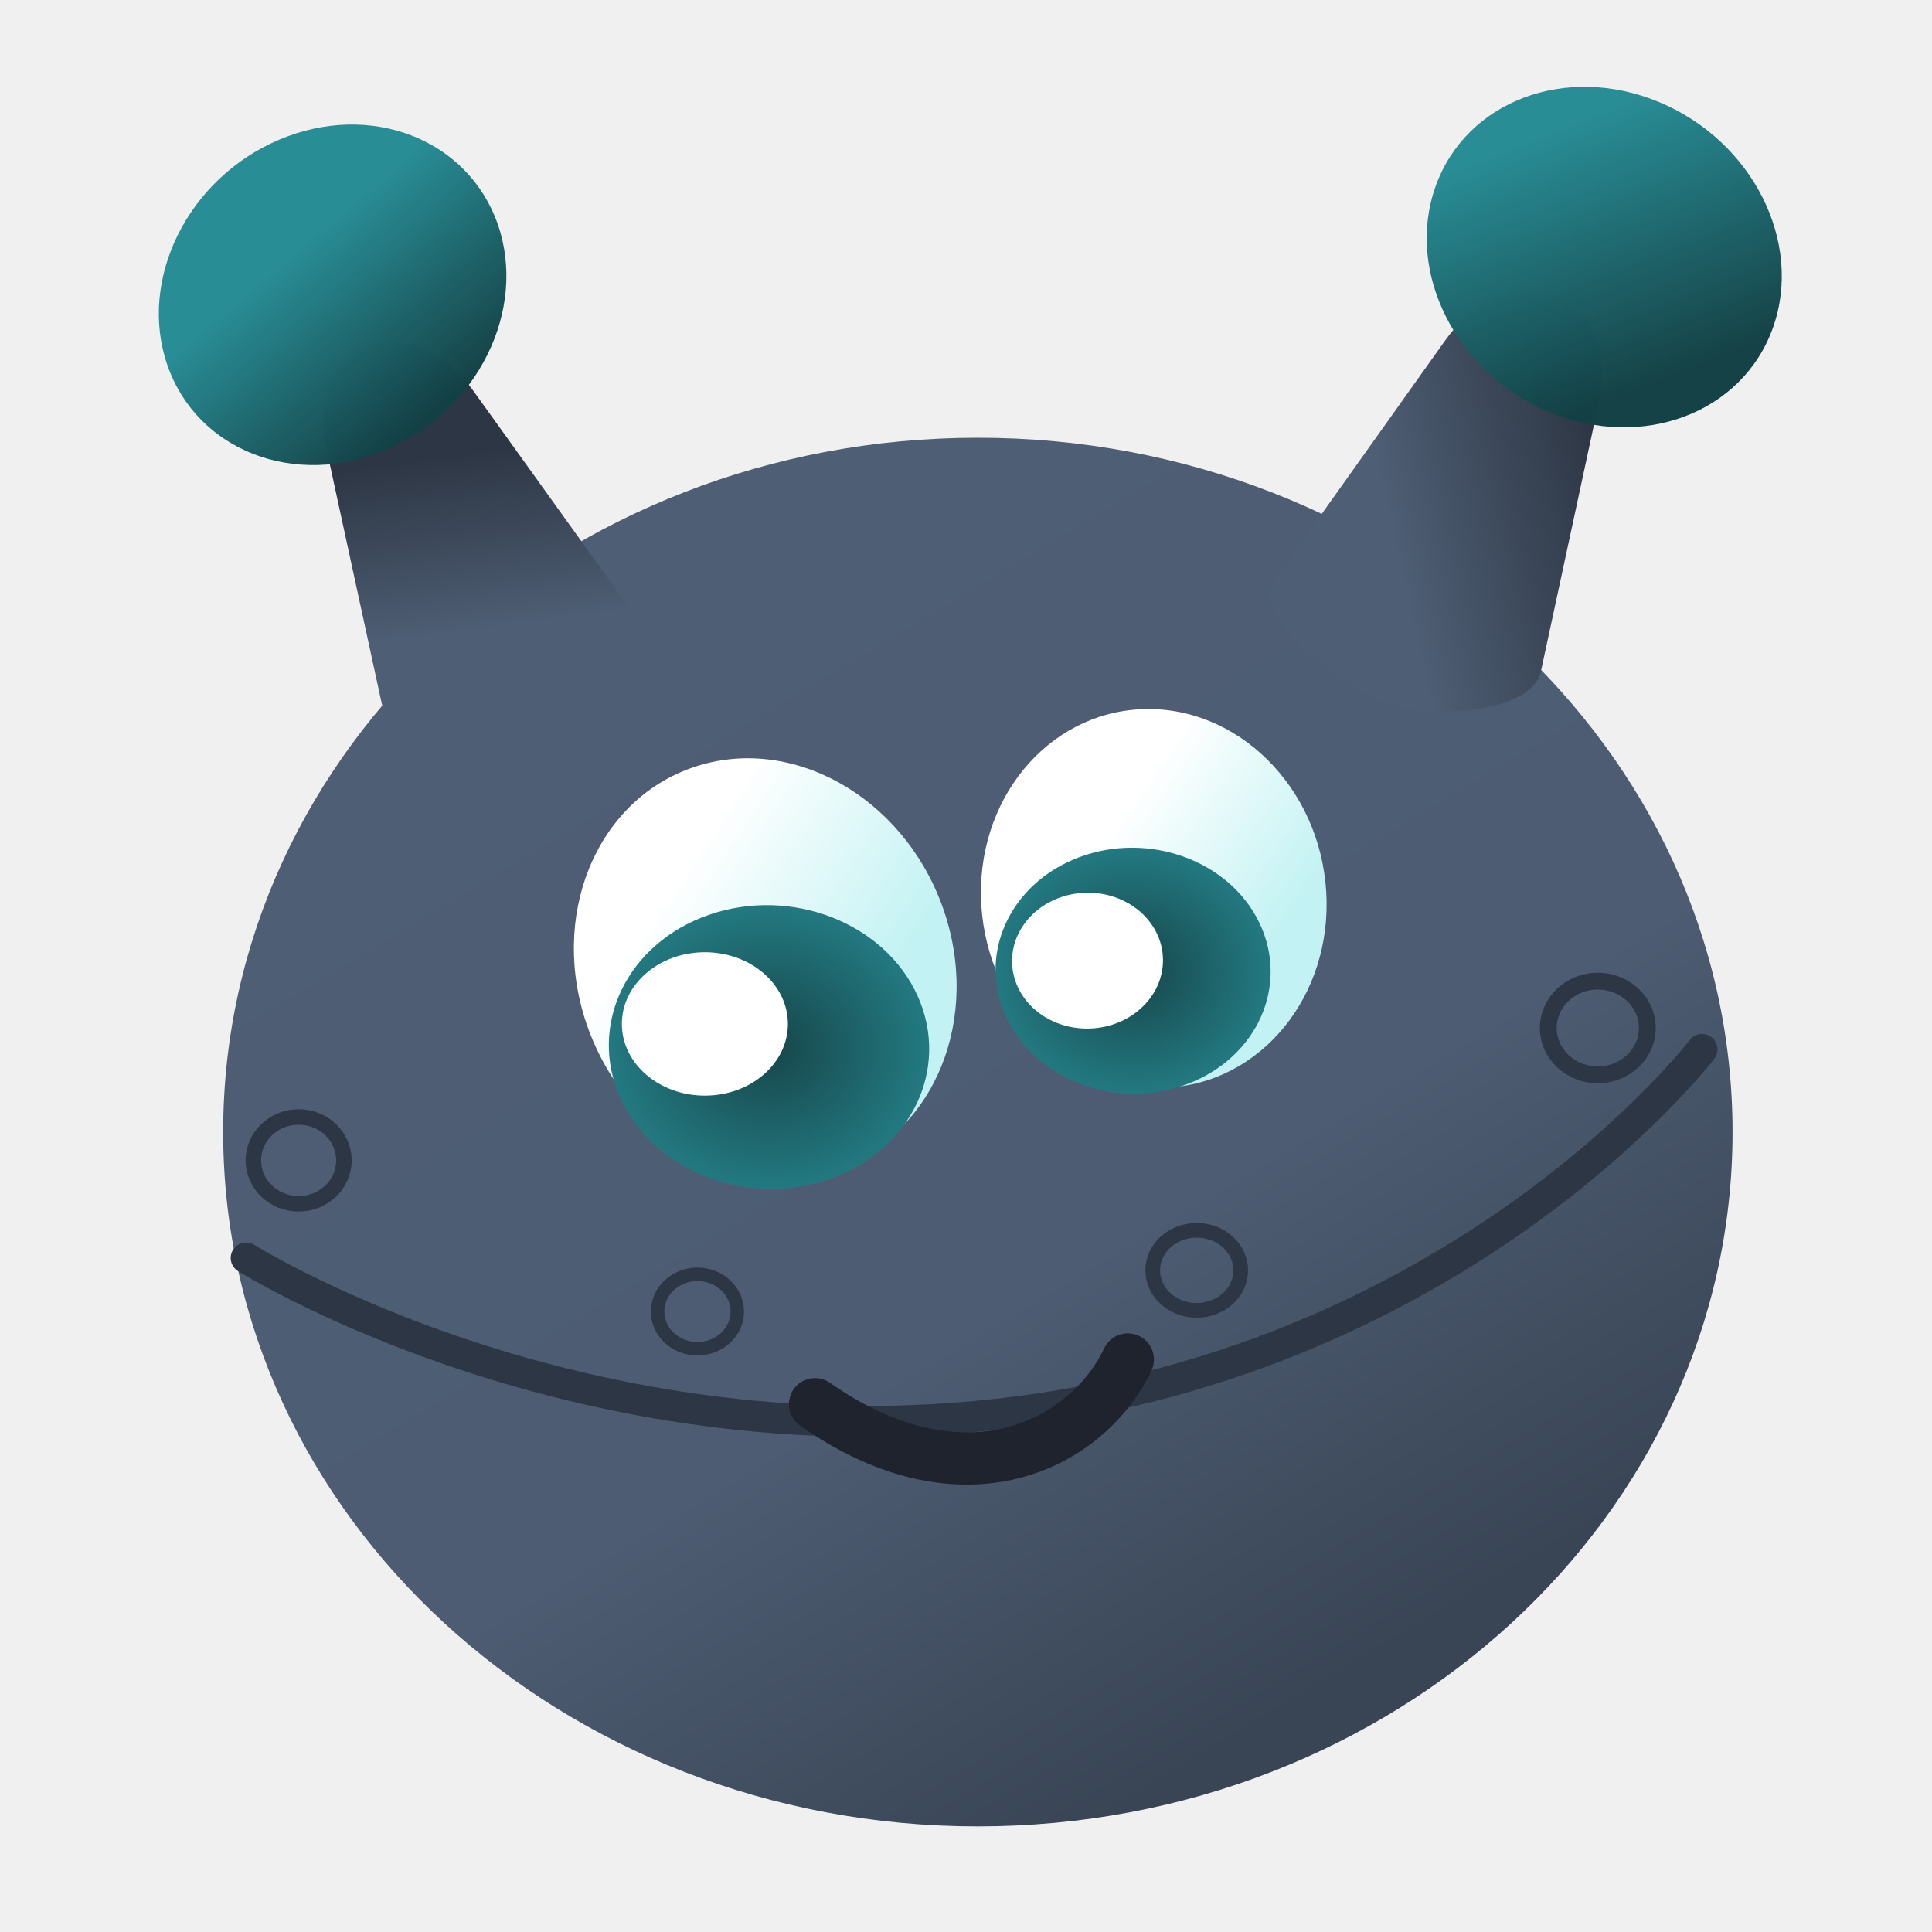
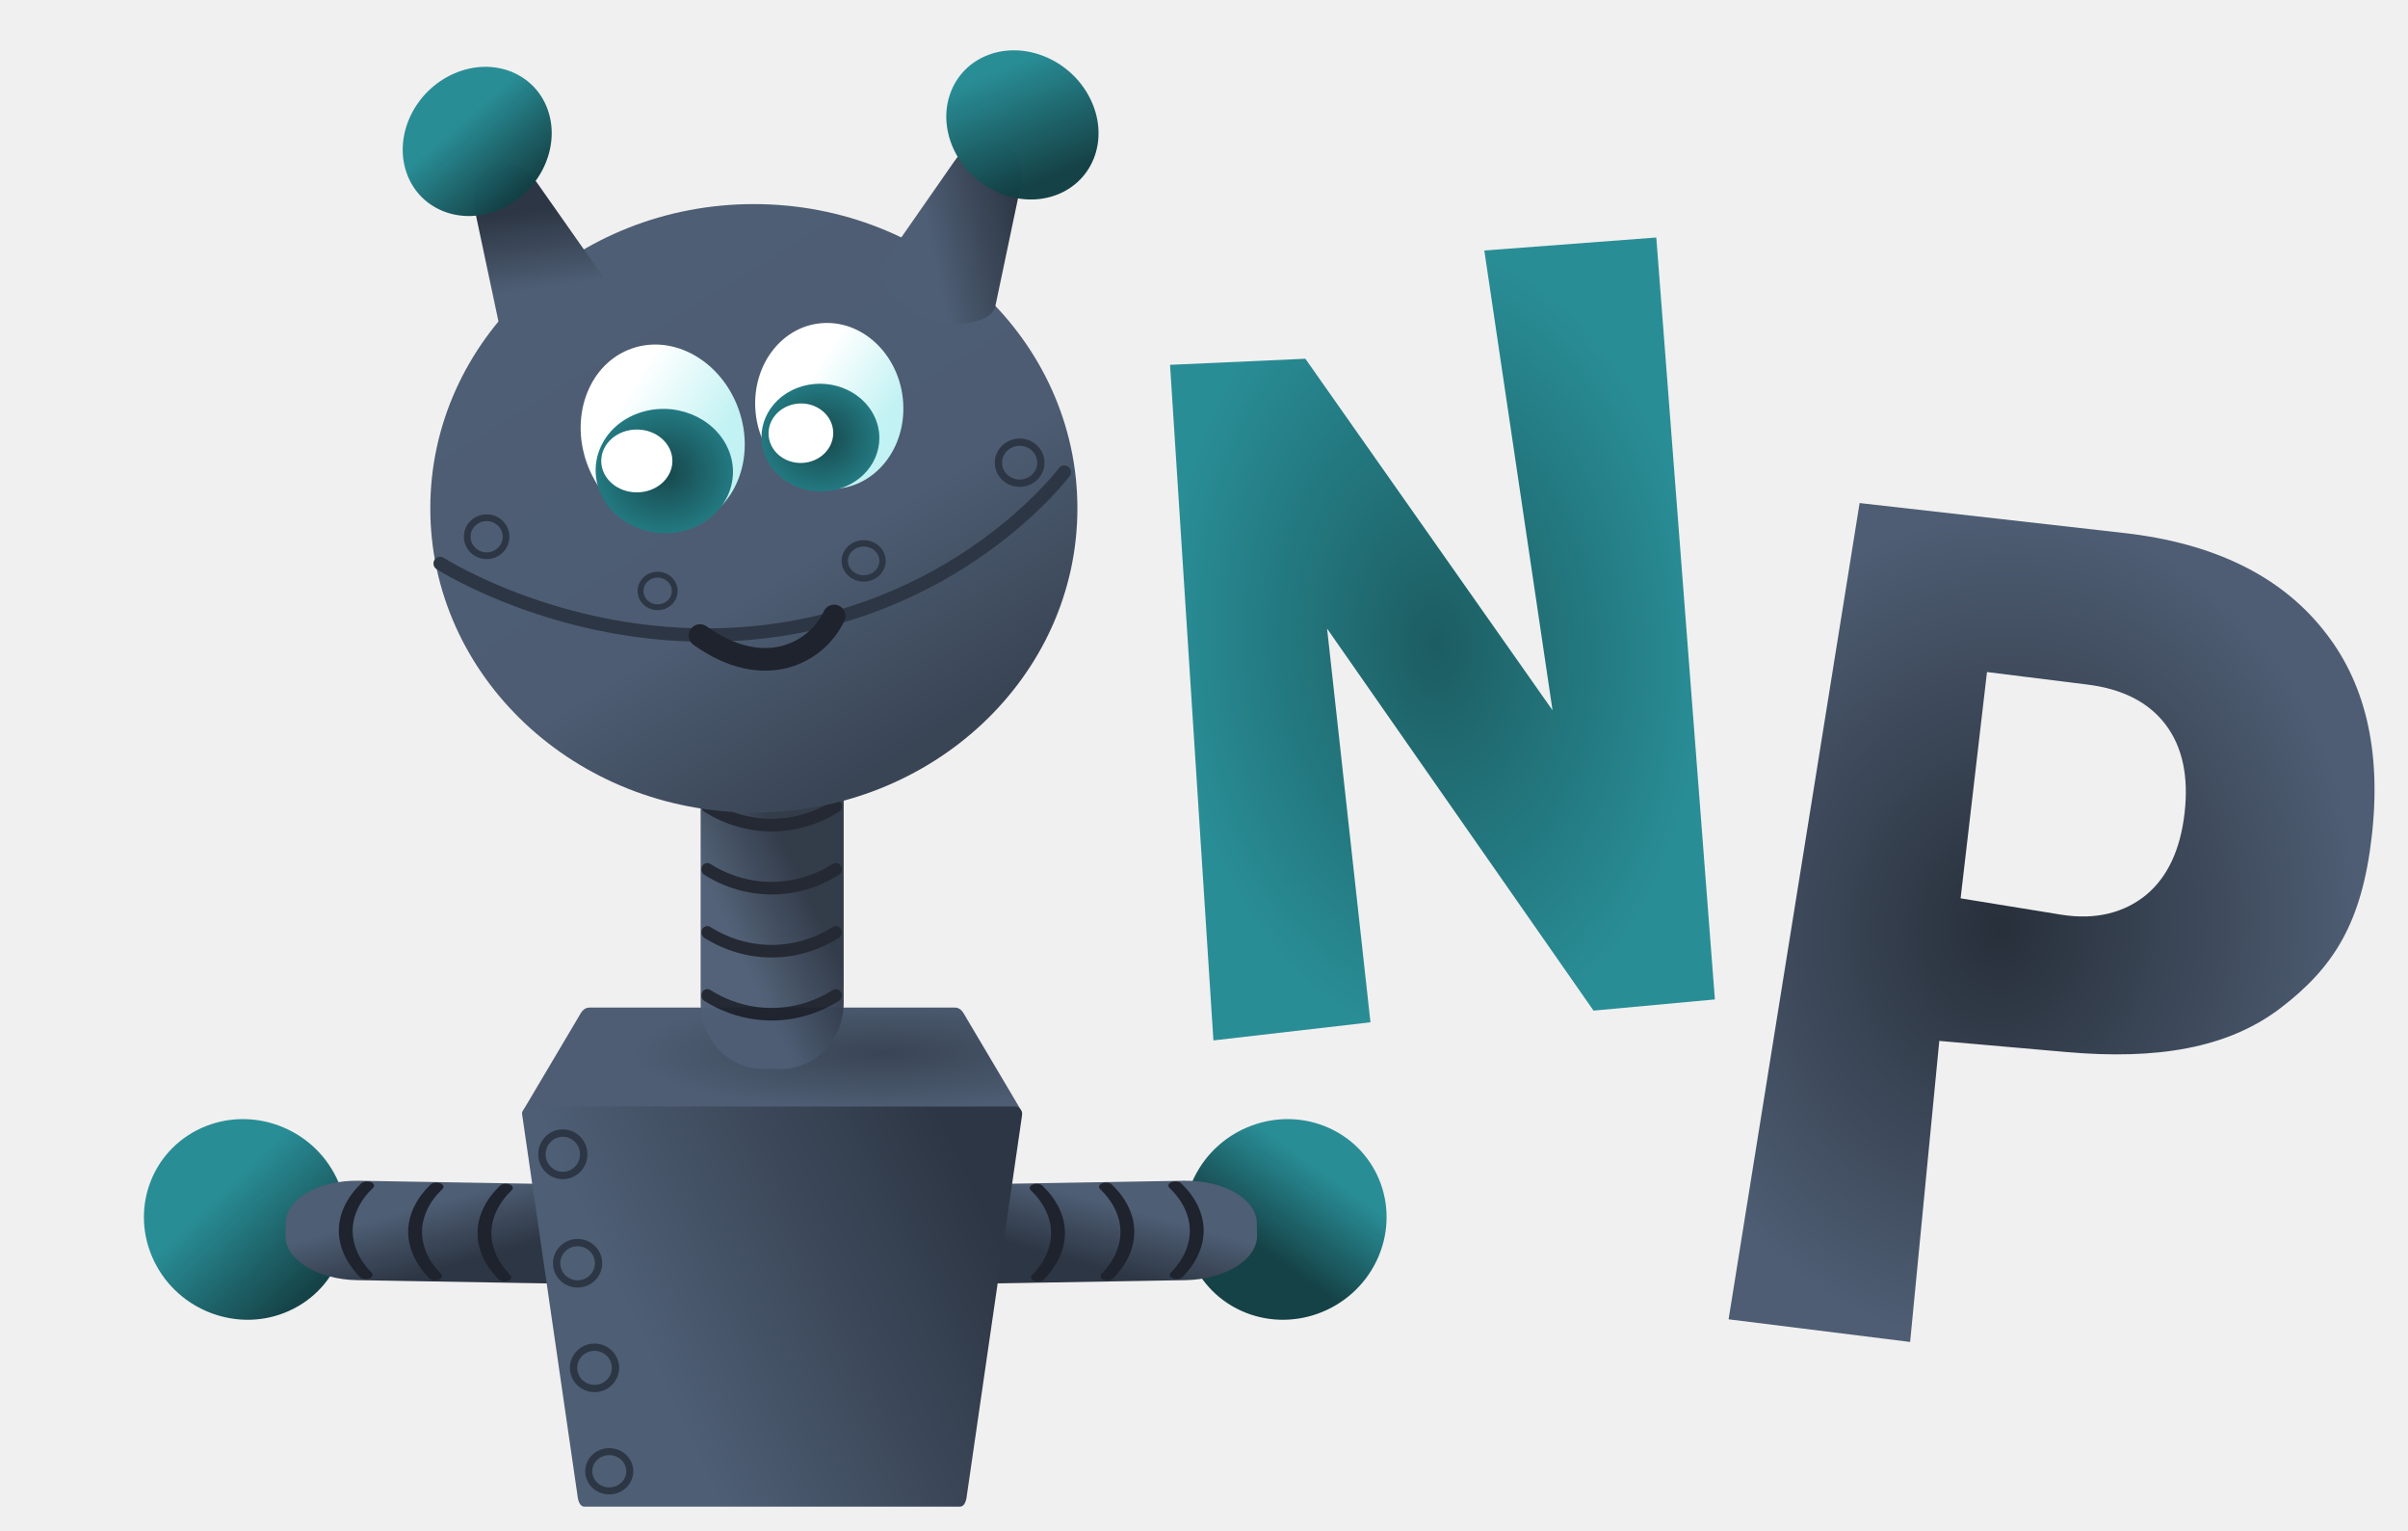
- <svg xmlns="http://www.w3.org/2000/svg" xmlns:xlink="http://www.w3.org/1999/xlink" viewBox="0 0 64 64" version="1.1" id="svg4152" height="64" width="64">
-   <defs id="defs4154">
+ <svg xmlns="http://www.w3.org/2000/svg" xmlns:xlink="http://www.w3.org/1999/xlink" version="1.1" id="svg7416" viewBox="0 0 85 54" height="54mm" width="85mm">
+   <defs id="defs3">
+     <radialGradient gradientUnits="userSpaceOnUse" gradientTransform="matrix(1.226361,-0.00169529,0.00211587,1.214807,-32.37383,-10.25956)" r="8.251" fy="48.748" fx="142.563" cy="48.748" cx="142.563" id="radialGradient4609" xlink:href="#linearGradient4611" />
+     <linearGradient id="linearGradient4611">
+       <stop id="stop4613" offset="0" style="stop-color:#272f3a;stop-opacity:1" />
+       <stop id="stop4615" offset="1" style="stop-color:#4e5d73;stop-opacity:1" />
+     </linearGradient>
+     <radialGradient r="8.251" fy="48.748" fx="142.563" cy="48.748" cx="142.563" gradientTransform="matrix(1.226361,-0.00169529,0.00211587,1.214807,-32.37383,-10.25956)" gradientUnits="userSpaceOnUse" id="radialGradient4621" xlink:href="#linearGradient4611" />
+     <radialGradient gradientUnits="userSpaceOnUse" gradientTransform="matrix(1,0,0,1.285676,0,-13.71992)" r="8.233" fy="48.026" fx="90.462" cy="48.026" cx="90.462" id="radialGradient4585" xlink:href="#linearGradient4587" />
+     <linearGradient id="linearGradient4587">
+       <stop style="stop-color:#1b5c61;stop-opacity:0.996" offset="0" id="stop4589" />
+       <stop style="stop-color:#298d96;stop-opacity:1" offset="1" id="stop4591" />
+     </linearGradient>
+     <radialGradient gradientUnits="userSpaceOnUse" gradientTransform="matrix(0.4024292,0,0,0.4261312,-8.138282,16.53995)" r="4.809" fy="7.302" fx="-41.742" cy="7.302" cx="-41.742" id="radialGradient4801-0-0" xlink:href="#linearGradient4803" />
+     <linearGradient id="linearGradient4803">
+       <stop style="stop-color:#16464a;stop-opacity:1" offset="0" id="stop4805" />
+       <stop style="stop-color:#237981;stop-opacity:1" offset="1" id="stop4807" />
+     </linearGradient>
+     <radialGradient gradientUnits="userSpaceOnUse" gradientTransform="matrix(0.4651139,0,0,0.4955731,-4.135,11.1272)" r="4.809" fy="7.302" fx="-41.742" cy="7.302" cx="-41.742" id="radialGradient4801-06" xlink:href="#linearGradient4803" />
+     <linearGradient gradientTransform="matrix(0.4568728,0,0,0.4667517,11.79902,1.771124)" gradientUnits="userSpaceOnUse" y2="30.139" x2="32.663" y1="34.12" x1="37.841" id="linearGradient4774-4" xlink:href="#linearGradient4768" />
+     <linearGradient id="linearGradient4768">
+       <stop id="stop4770" offset="0" style="stop-color:#c2f2f3;stop-opacity:1;" />
+       <stop id="stop4772" offset="1" style="stop-color:#ffffff;stop-opacity:1" />
+     </linearGradient>
+     <linearGradient gradientTransform="matrix(0.4579035,0,0,0.465663,11.72777,4.08155)" gradientUnits="userSpaceOnUse" y2="35.216" x2="9.727" y1="41.351" x1="14.406" id="linearGradient4782-5" xlink:href="#linearGradient4768" />
+     <linearGradient gradientTransform="matrix(0.4583389,0,0,0.4656947,-10.70405,-4.102425)" gradientUnits="userSpaceOnUse" y2="-9.154" x2="-56.716" y1="-15.586" x1="-50.8" id="linearGradient4750-8" xlink:href="#linearGradient4736" />
+     <linearGradient id="linearGradient4736">
+       <stop id="stop4738" offset="0" style="stop-color:#298d96;stop-opacity:1;" />
+       <stop id="stop4740" offset="1" style="stop-color:#134145;stop-opacity:0.991" />
+     </linearGradient>
+     <linearGradient gradientTransform="matrix(0.4583939,0,0,0.465736,11.7571,5.901737)" gradientUnits="userSpaceOnUse" y2="17.243" x2="5.385" y1="10.44" x1="3.243" id="linearGradient4742-8" xlink:href="#linearGradient4736" />
+     <linearGradient gradientTransform="matrix(0.3197519,0,0,0.3127123,14.04505,2.889385)" gradientUnits="userSpaceOnUse" y2="13.972" x2="18.813" y1="22.722" x1="20.068" id="linearGradient4758-4" xlink:href="#linearGradient4752" />
+     <linearGradient id="linearGradient4752">
+       <stop id="stop4754" offset="0" style="stop-color:#4e5e74;stop-opacity:1;" />
+       <stop id="stop4756" offset="1" style="stop-color:#2d3644;stop-opacity:1" />
+     </linearGradient>
+     <linearGradient gradientTransform="matrix(0.3349857,0,0,0.3304904,17.57388,1.910259)" gradientUnits="userSpaceOnUse" y2="21.444" x2="56.205" y1="23.562" x1="46.325" id="linearGradient4766-4" xlink:href="#linearGradient4752" />
+     <linearGradient gradientUnits="userSpaceOnUse" y2="54" x2="45.75" y1="16" x1="23" id="linearGradient4843-0" xlink:href="#linearGradient4845" gradientTransform="matrix(0.4568558,0,0,0.4667901,12.10516,0.6663892)" />
    <linearGradient id="linearGradient4845">
      <stop style="stop-color:#4e5e74;stop-opacity:1;" offset="0" id="stop4847" />
      <stop id="stop4851" offset="0.632" style="stop-color:#4d5c72;stop-opacity:1;" />
      <stop style="stop-color:#394555;stop-opacity:1" offset="1" id="stop4849" />
    </linearGradient>
-     <linearGradient id="linearGradient4803">
-       <stop style="stop-color:#16464a;stop-opacity:1" offset="0" id="stop4805" />
-       <stop style="stop-color:#237981;stop-opacity:1" offset="1" id="stop4807" />
+     <linearGradient gradientTransform="translate(149.7299,29.99658)" y2="56.399" x2="-112.83" y1="59.934" x1="-119.906" gradientUnits="userSpaceOnUse" id="linearGradient4316" xlink:href="#linearGradient4752" />
+     <linearGradient y2="56.399" x2="-112.83" y1="59.934" x1="-119.906" gradientTransform="translate(149.6415,29.99658)" gradientUnits="userSpaceOnUse" id="linearGradient7008" xlink:href="#linearGradient4752" />
+     <linearGradient gradientUnits="userSpaceOnUse" y2="86.148" x2="54.114" y1="106.148" x1="23.5" id="linearGradient4391" xlink:href="#linearGradient4752" />
+     <radialGradient gradientUnits="userSpaceOnUse" gradientTransform="matrix(0.326046,0,0,0.0740096,16.47841,31.77862)" r="27.067" fy="72.589" fx="44.901" cy="72.589" cx="44.901" id="radialGradient4401" xlink:href="#linearGradient4403" />
+     <linearGradient id="linearGradient4403">
+       <stop style="stop-color:#394555;stop-opacity:1" offset="0" id="stop4405" />
+       <stop style="stop-color:#4e5d73;stop-opacity:1" offset="1" id="stop4407" />
    </linearGradient>
-     <linearGradient id="linearGradient4768">
-       <stop id="stop4770" offset="0" style="stop-color:#c2f2f3;stop-opacity:1;" />
-       <stop id="stop4772" offset="1" style="stop-color:#ffffff;stop-opacity:1" />
-     </linearGradient>
-     <linearGradient id="linearGradient4752">
-       <stop id="stop4754" offset="0" style="stop-color:#4e5e74;stop-opacity:1;" />
-       <stop id="stop4756" offset="1" style="stop-color:#2d3644;stop-opacity:1" />
-     </linearGradient>
-     <linearGradient id="linearGradient4736">
-       <stop id="stop4738" offset="0" style="stop-color:#298d96;stop-opacity:1;" />
-       <stop id="stop4740" offset="1" style="stop-color:#134145;stop-opacity:0.991" />
-     </linearGradient>
-     <radialGradient gradientUnits="userSpaceOnUse" gradientTransform="matrix(0.8655632,0,0,0.9301732,-7.420281,13.13136)" r="4.809" fy="7.302" fx="-41.742" cy="7.302" cx="-41.742" id="radialGradient4801-0-0" xlink:href="#linearGradient4803" />
-     <radialGradient gradientUnits="userSpaceOnUse" gradientTransform="matrix(1,0,0,1.082216,0.4648165,1.030501)" r="4.809" fy="7.302" fx="-41.742" cy="7.302" cx="-41.742" id="radialGradient4801-06" xlink:href="#linearGradient4803" />
-     <linearGradient gradientTransform="translate(0.07422314,1.802659)" gradientUnits="userSpaceOnUse" y2="30.139" x2="32.663" y1="34.12" x1="37.841" id="linearGradient4774-4" xlink:href="#linearGradient4768" />
-     <linearGradient gradientTransform="translate(1.593784,-0.4683145)" gradientUnits="userSpaceOnUse" y2="35.216" x2="9.727" y1="41.351" x1="14.406" id="linearGradient4782-5" xlink:href="#linearGradient4768" />
-     <linearGradient gradientTransform="translate(1.364562,0.2929486)" gradientUnits="userSpaceOnUse" y2="-9.154" x2="-56.716" y1="-15.586" x1="-50.8" id="linearGradient4750-8" xlink:href="#linearGradient4736" />
-     <linearGradient gradientTransform="translate(1.464146,1.666635)" gradientUnits="userSpaceOnUse" y2="17.243" x2="5.385" y1="10.44" x1="3.243" id="linearGradient4742-8" xlink:href="#linearGradient4736" />
-     <linearGradient gradientTransform="matrix(0.6998969,0,0,0.6699205,4.888831,5.263647)" gradientUnits="userSpaceOnUse" y2="13.972" x2="18.813" y1="22.722" x1="20.068" id="linearGradient4758-4" xlink:href="#linearGradient4752" />
-     <linearGradient gradientTransform="matrix(0.7332417,0,0,0.7080066,12.61299,3.166073)" gradientUnits="userSpaceOnUse" y2="21.444" x2="56.205" y1="23.562" x1="46.325" id="linearGradient4766-4" xlink:href="#linearGradient4752" />
-     <linearGradient gradientUnits="userSpaceOnUse" y2="54" x2="45.75" y1="16" x1="23" id="linearGradient4843-0" xlink:href="#linearGradient4845" gradientTransform="translate(0.6426587,0.5013408)" />
+     <linearGradient y2="17.243" x2="5.385" y1="10.44" x1="3.243" gradientTransform="matrix(0.5948294,0,0,0.6584768,-14.31447,35.09114)" gradientUnits="userSpaceOnUse" id="linearGradient4560" xlink:href="#linearGradient4736" />
+     <linearGradient y2="13.49" x2="7.068" y1="8.309" x1="6.157" gradientTransform="matrix(0.5948294,0,0,0.6584768,-62.99701,12.75179)" gradientUnits="userSpaceOnUse" id="linearGradient4564" xlink:href="#linearGradient4736" />
+     <linearGradient y2="56.399" x2="-112.83" y1="59.934" x1="-119.906" gradientTransform="translate(149.7299,29.99658)" gradientUnits="userSpaceOnUse" id="linearGradient8578" xlink:href="#linearGradient4752" />
+     <linearGradient y2="56.399" x2="-112.83" y1="59.934" x1="-119.906" gradientTransform="translate(149.6415,29.99658)" gradientUnits="userSpaceOnUse" id="linearGradient8580" xlink:href="#linearGradient4752" />
+     <linearGradient y2="56.399" x2="-112.83" y1="59.934" x1="-119.906" gradientTransform="translate(149.6415,29.99658)" gradientUnits="userSpaceOnUse" id="linearGradient8582" xlink:href="#linearGradient4752" />
+     <linearGradient y2="56.399" x2="-112.83" y1="59.934" x1="-119.906" gradientTransform="translate(149.6415,29.99658)" gradientUnits="userSpaceOnUse" id="linearGradient8584" xlink:href="#linearGradient4752" />
+     <linearGradient y2="56.399" x2="-112.83" y1="59.934" x1="-119.906" gradientTransform="translate(149.6415,29.99658)" gradientUnits="userSpaceOnUse" id="linearGradient8586" xlink:href="#linearGradient4752" />
+     <linearGradient y2="56.399" x2="-112.83" y1="59.934" x1="-119.906" gradientTransform="translate(149.6415,29.99658)" gradientUnits="userSpaceOnUse" id="linearGradient8588" xlink:href="#linearGradient4752" />
+     <linearGradient y2="56.399" x2="-112.83" y1="59.934" x1="-119.906" gradientTransform="translate(149.7299,29.99658)" gradientUnits="userSpaceOnUse" id="linearGradient8590" xlink:href="#linearGradient4752" />
+     <linearGradient y2="56.399" x2="-112.83" y1="59.934" x1="-119.906" gradientTransform="translate(149.6415,29.99658)" gradientUnits="userSpaceOnUse" id="linearGradient8592" xlink:href="#linearGradient4752" />
+     <linearGradient y2="56.399" x2="-112.83" y1="59.934" x1="-119.906" gradientTransform="translate(149.6415,29.99658)" gradientUnits="userSpaceOnUse" id="linearGradient8594" xlink:href="#linearGradient4752" />
+     <linearGradient y2="56.399" x2="-112.83" y1="59.934" x1="-119.906" gradientTransform="translate(149.6415,29.99658)" gradientUnits="userSpaceOnUse" id="linearGradient8596" xlink:href="#linearGradient4752" />
+     <linearGradient y2="56.399" x2="-112.83" y1="59.934" x1="-119.906" gradientTransform="translate(149.6415,29.99658)" gradientUnits="userSpaceOnUse" id="linearGradient8598" xlink:href="#linearGradient4752" />
+     <linearGradient y2="56.399" x2="-112.83" y1="59.934" x1="-119.906" gradientTransform="translate(149.6415,29.99658)" gradientUnits="userSpaceOnUse" id="linearGradient8600" xlink:href="#linearGradient4752" />
+     <linearGradient y2="56.399" x2="-112.83" y1="59.934" x1="-119.906" gradientTransform="translate(149.6415,29.99658)" gradientUnits="userSpaceOnUse" id="linearGradient8602" xlink:href="#linearGradient4752" />
+     <linearGradient y2="56.399" x2="-112.83" y1="59.934" x1="-119.906" gradientTransform="translate(149.6415,29.99658)" gradientUnits="userSpaceOnUse" id="linearGradient8604" xlink:href="#linearGradient4752" />
+     <linearGradient y2="56.399" x2="-112.83" y1="59.934" x1="-119.906" gradientTransform="translate(149.6415,29.99658)" gradientUnits="userSpaceOnUse" id="linearGradient8606" xlink:href="#linearGradient4752" />
+     <linearGradient y2="56.399" x2="-112.83" y1="59.934" x1="-119.906" gradientTransform="translate(149.6415,29.99658)" gradientUnits="userSpaceOnUse" id="linearGradient8608" xlink:href="#linearGradient4752" />
  </defs>
  <g id="layer1">
-     <ellipse ry="23" rx="25" cy="37.501" cx="32.393" id="path4700-9" style="opacity:1;fill:url(#linearGradient4843-0);fill-opacity:1;fill-rule:nonzero;stroke:none;stroke-width:22.1;stroke-linecap:butt;stroke-linejoin:round;stroke-miterlimit:4;stroke-dasharray:none;stroke-opacity:1" />
-     <path id="rect4702-0" d="m 51.444,9.8 c 1.415,0.545 1.845,2.01 1.535,3.45 l -1.931,8.975 c -0.31,1.44 -3.758,1.602 -5.173,1.057 -1.415,-0.545 -4.509,-2.86 -3.647,-4.072 l 5.642,-7.927 c 0.863,-1.212 2.158,-2.027 3.573,-1.483 z" style="opacity:1;fill:url(#linearGradient4766-4);fill-opacity:1;fill-rule:nonzero;stroke:none;stroke-width:22.1;stroke-linecap:butt;stroke-linejoin:round;stroke-miterlimit:4;stroke-dasharray:none;stroke-opacity:1" />
-     <path style="opacity:1;fill:url(#linearGradient4758-4);fill-opacity:1;fill-rule:nonzero;stroke:none;stroke-width:22.1;stroke-linecap:butt;stroke-linejoin:round;stroke-miterlimit:4;stroke-dasharray:none;stroke-opacity:1" d="m 12.267,11.54 c -1.351,0.516 -1.761,1.901 -1.466,3.264 l 1.843,8.492 c 0.296,1.363 3.587,1.516 4.938,1 1.351,-0.516 4.304,-2.706 3.481,-3.853 L 15.677,12.943 C 14.853,11.796 13.617,11.025 12.267,11.54 Z" id="path4705-8" />
-     <ellipse transform="matrix(0.920097,-0.3916905,0.327308,0.9449177,0,0)" ry="5.434" rx="5.949" cy="13.333" cx="7.232" id="path4707-1" style="opacity:1;fill:url(#linearGradient4742-8);fill-opacity:1;fill-rule:nonzero;stroke:none;stroke-width:22.1;stroke-linecap:butt;stroke-linejoin:round;stroke-miterlimit:4;stroke-dasharray:none;stroke-opacity:1" />
-     <ellipse style="opacity:1;fill:url(#linearGradient4750-8);fill-opacity:1;fill-rule:nonzero;stroke:none;stroke-width:22.1;stroke-linecap:butt;stroke-linejoin:round;stroke-miterlimit:4;stroke-dasharray:none;stroke-opacity:1" id="ellipse4709-3" cx="-53.018" cy="-12.597" rx="6.058" ry="5.447" transform="matrix(-0.9230804,-0.3846071,-0.3336331,0.942703,0,0)" />
-     <ellipse transform="matrix(0.9463364,-0.3231834,0.3384276,0.9409924,0,0)" ry="7.042" rx="6.206" cy="38.522" cx="13.011" id="path4711-1" style="opacity:1;fill:url(#linearGradient4782-5);fill-opacity:1;fill-rule:nonzero;stroke:none;stroke-width:22.1;stroke-linecap:butt;stroke-linejoin:round;stroke-miterlimit:4;stroke-dasharray:none;stroke-opacity:1" />
-     <ellipse style="opacity:1;fill:url(#linearGradient4774-4);fill-opacity:1;fill-rule:nonzero;stroke:none;stroke-width:22.1;stroke-linecap:butt;stroke-linejoin:round;stroke-miterlimit:4;stroke-dasharray:none;stroke-opacity:1" id="ellipse4713-1" cx="36.293" cy="31.319" rx="5.717" ry="6.281" transform="matrix(0.9991496,-0.04123121,0.06251928,0.9980438,0,0)" />
-     <ellipse style="opacity:1;fill:url(#radialGradient4801-06);fill-opacity:1;fill-rule:nonzero;stroke:none;stroke-width:22.1;stroke-linecap:butt;stroke-linejoin:round;stroke-miterlimit:4;stroke-dasharray:none;stroke-opacity:1" id="ellipse4797-0" cx="-41.277" cy="8.933" rx="4.809" ry="5.205" transform="matrix(-0.4125969,-0.9109137,0.9452238,-0.3264231,0,0)" />
-     <ellipse ry="2.375" rx="2.75" cy="33.919" cx="23.35" id="path4809-3" style="opacity:1;fill:#ffffff;fill-opacity:1;fill-rule:nonzero;stroke:none;stroke-width:1.447;stroke-linecap:round;stroke-linejoin:round;stroke-miterlimit:4;stroke-dasharray:none;stroke-opacity:1" />
-     <ellipse style="opacity:1;fill:url(#radialGradient4801-0-0);fill-opacity:1;fill-rule:nonzero;stroke:none;stroke-width:22.1;stroke-linecap:butt;stroke-linejoin:round;stroke-miterlimit:4;stroke-dasharray:none;stroke-opacity:1" id="ellipse4797-1-4" cx="-43.55" cy="19.924" rx="4.163" ry="4.473" transform="matrix(-0.434211,-0.9008112,0.9348304,-0.3550944,0,0)" />
-     <ellipse transform="matrix(0.9996221,-0.02749009,0.02749009,0.9996221,0,0)" style="opacity:1;fill:#ffffff;fill-opacity:1;fill-rule:nonzero;stroke:none;stroke-width:1.447;stroke-linecap:round;stroke-linejoin:round;stroke-miterlimit:4;stroke-dasharray:none;stroke-opacity:1" id="ellipse4835-0" cx="35.137" cy="32.801" rx="2.5" ry="2.25" />
-     <path id="path4857-3" d="m 8.154,41.671 c 0,0 9.98,6.276 23.375,5.314 C 47.948,45.804 56.381,34.763 56.381,34.763" style="fill:none;fill-rule:evenodd;stroke:#2d3644;stroke-width:1.023px;stroke-linecap:round;stroke-linejoin:round;stroke-opacity:1" />
-     <ellipse ry="1.438" rx="1.5" cy="38.439" cx="9.893" id="path4859-9" style="opacity:1;fill:none;fill-opacity:1;fill-rule:nonzero;stroke:#2d3644;stroke-width:0.513;stroke-linecap:round;stroke-linejoin:round;stroke-miterlimit:4;stroke-dasharray:none;stroke-opacity:1" />
-     <ellipse ry="1.232" rx="1.32" style="opacity:1;fill:none;fill-opacity:1;fill-rule:nonzero;stroke:#2d3644;stroke-width:0.446;stroke-linecap:round;stroke-linejoin:round;stroke-miterlimit:4;stroke-dasharray:none;stroke-opacity:1" id="ellipse4861-1" cx="23.104" cy="43.446" />
-     <ellipse ry="1.551" rx="1.64" cy="34.053" cx="52.929" id="ellipse4872-9" style="opacity:1;fill:none;fill-opacity:1;fill-rule:nonzero;stroke:#2d3644;stroke-width:0.557;stroke-linecap:round;stroke-linejoin:round;stroke-miterlimit:4;stroke-dasharray:none;stroke-opacity:1" />
-     <ellipse transform="scale(-1,1)" ry="1.326" rx="1.458" style="opacity:1;fill:none;fill-opacity:1;fill-rule:nonzero;stroke:#2d3644;stroke-width:0.486;stroke-linecap:round;stroke-linejoin:round;stroke-miterlimit:4;stroke-dasharray:none;stroke-opacity:1" id="circle4883-6" cx="-39.643" cy="42.082" />
-     <path id="path4906-9" d="m 26.999,46.516 c 4.985,3.503 9.062,1.275 10.361,-1.482" style="fill:none;fill-rule:evenodd;stroke:#1e232d;stroke-width:1.73;stroke-linecap:round;stroke-linejoin:miter;stroke-miterlimit:4;stroke-dasharray:none;stroke-opacity:1" />
+     <ellipse transform="matrix(-0.910557,-0.4133836,-0.434115,0.9008575,0,0)" ry="3.578" rx="3.539" cy="20.434" cx="-59.566" id="ellipse4562" style="opacity:1;fill:url(#linearGradient4564);fill-opacity:1;fill-rule:nonzero;stroke:none;stroke-width:22.1;stroke-linecap:butt;stroke-linejoin:round;stroke-miterlimit:4;stroke-dasharray:none;stroke-opacity:1" />
+     <ellipse style="opacity:1;fill:url(#linearGradient4560);fill-opacity:1;fill-rule:nonzero;stroke:none;stroke-width:22.1;stroke-linecap:butt;stroke-linejoin:round;stroke-miterlimit:4;stroke-dasharray:none;stroke-opacity:1" id="ellipse4558" cx="-10.884" cy="42.773" rx="3.539" ry="3.578" transform="matrix(0.910557,-0.4133836,0.434115,0.9008575,0,0)" />
+     <g transform="matrix(0.00450349,0.2736337,0.4567912,-0.00784843,-2.286544,34.9362)" id="g4519">
+       <rect style="opacity:1;fill:url(#linearGradient8578);fill-opacity:1;fill-rule:nonzero;stroke:none;stroke-width:1.359;stroke-linecap:round;stroke-linejoin:round;stroke-miterlimit:4;stroke-dasharray:none;stroke-opacity:1" id="rect4521" width="12.819" height="35.058" x="27.355" y="66.745" ry="5.593" />
+       <path style="fill:url(#linearGradient8580);fill-opacity:1;fill-rule:evenodd;stroke:#1e232d;stroke-width:1.068;stroke-linecap:round;stroke-linejoin:miter;stroke-miterlimit:4;stroke-dasharray:none;stroke-opacity:1" d="m 27.953,74.114 c 1.729,1.04 3.744,1.599 5.762,1.599 2.018,-10e-7 4.033,-0.559 5.762,-1.599" id="path4523" />
+       <path id="path4525" d="m 27.953,79.473 c 1.729,1.04 3.744,1.599 5.762,1.599 2.018,-1e-6 4.033,-0.559 5.762,-1.599" style="fill:url(#linearGradient8582);fill-opacity:1;fill-rule:evenodd;stroke:#1e232d;stroke-width:1.068;stroke-linecap:round;stroke-linejoin:miter;stroke-miterlimit:4;stroke-dasharray:none;stroke-opacity:1" />
+       <path style="fill:url(#linearGradient8584);fill-opacity:1;fill-rule:evenodd;stroke:#1e232d;stroke-width:1.068;stroke-linecap:round;stroke-linejoin:miter;stroke-miterlimit:4;stroke-dasharray:none;stroke-opacity:1" d="m 27.953,84.833 c 1.729,1.04 3.744,1.599 5.762,1.599 2.018,-10e-7 4.033,-0.559 5.762,-1.599" id="path4527" />
+       <path id="path4529" d="m 27.953,90.193 c 1.729,1.04 3.744,1.599 5.762,1.599 2.018,-10e-7 4.033,-0.559 5.762,-1.599" style="fill:url(#linearGradient8586);fill-opacity:1;fill-rule:evenodd;stroke:#1e232d;stroke-width:1.068;stroke-linecap:round;stroke-linejoin:miter;stroke-miterlimit:4;stroke-dasharray:none;stroke-opacity:1" />
+       <path style="fill:url(#linearGradient8588);fill-opacity:1;fill-rule:evenodd;stroke:#1e232d;stroke-width:1.068;stroke-linecap:round;stroke-linejoin:miter;stroke-miterlimit:4;stroke-dasharray:none;stroke-opacity:1" d="m 27.953,95.553 c 1.729,1.04 3.744,1.599 5.762,1.599 2.018,-10e-7 4.033,-0.559 5.762,-1.599" id="path4531" />
+     </g>
+     <g id="g4493" transform="matrix(-0.00450349,0.2736337,-0.4567912,-0.00784843,56.73445,34.9362)">
+       <rect ry="5.593" y="66.745" x="27.355" height="35.058" width="12.819" id="rect4495" style="opacity:1;fill:url(#linearGradient8590);fill-opacity:1;fill-rule:nonzero;stroke:none;stroke-width:1.359;stroke-linecap:round;stroke-linejoin:round;stroke-miterlimit:4;stroke-dasharray:none;stroke-opacity:1" />
+       <path id="path4497" d="m 27.953,74.114 c 1.729,1.04 3.744,1.599 5.762,1.599 2.018,-10e-7 4.033,-0.559 5.762,-1.599" style="fill:url(#linearGradient8592);fill-opacity:1;fill-rule:evenodd;stroke:#1e232d;stroke-width:1.068;stroke-linecap:round;stroke-linejoin:miter;stroke-miterlimit:4;stroke-dasharray:none;stroke-opacity:1" />
+       <path style="fill:url(#linearGradient8594);fill-opacity:1;fill-rule:evenodd;stroke:#1e232d;stroke-width:1.068;stroke-linecap:round;stroke-linejoin:miter;stroke-miterlimit:4;stroke-dasharray:none;stroke-opacity:1" d="m 27.953,79.473 c 1.729,1.04 3.744,1.599 5.762,1.599 2.018,-1e-6 4.033,-0.559 5.762,-1.599" id="path4499" />
+       <path id="path4501" d="m 27.953,84.833 c 1.729,1.04 3.744,1.599 5.762,1.599 2.018,-10e-7 4.033,-0.559 5.762,-1.599" style="fill:url(#linearGradient8596);fill-opacity:1;fill-rule:evenodd;stroke:#1e232d;stroke-width:1.068;stroke-linecap:round;stroke-linejoin:miter;stroke-miterlimit:4;stroke-dasharray:none;stroke-opacity:1" />
+       <path style="fill:url(#linearGradient8598);fill-opacity:1;fill-rule:evenodd;stroke:#1e232d;stroke-width:1.068;stroke-linecap:round;stroke-linejoin:miter;stroke-miterlimit:4;stroke-dasharray:none;stroke-opacity:1" d="m 27.953,90.193 c 1.729,1.04 3.744,1.599 5.762,1.599 2.018,-10e-7 4.033,-0.559 5.762,-1.599" id="path4503" />
+       <path id="path4505" d="m 27.953,95.553 c 1.729,1.04 3.744,1.599 5.762,1.599 2.018,-10e-7 4.033,-0.559 5.762,-1.599" style="fill:url(#linearGradient8600);fill-opacity:1;fill-rule:evenodd;stroke:#1e232d;stroke-width:1.068;stroke-linecap:round;stroke-linejoin:miter;stroke-miterlimit:4;stroke-dasharray:none;stroke-opacity:1" />
+     </g>
+     <path id="rect4378" d="m 20.813,35.555 12.888,0 c 0.223,0 0.3,0.18 0.403,0.354 l 1.956,3.299 c 0.103,0.174 -0.18,0.354 -0.403,0.354 l -16.801,0 c -0.223,0 -0.506,-0.18 -0.403,-0.354 l 1.956,-3.299 c 0.103,-0.174 0.18,-0.354 0.403,-0.354 z" style="opacity:1;fill:url(#radialGradient4401);fill-opacity:1;fill-rule:nonzero;stroke:none;stroke-width:1.068;stroke-linecap:round;stroke-linejoin:round;stroke-miterlimit:4;stroke-dasharray:none;stroke-opacity:1" />
+     <g transform="matrix(0.326046,0,0,0.460685,16.47841,1.582758)" id="g4456">
+       <path style="opacity:1;fill:url(#linearGradient4391);fill-opacity:1;fill-rule:nonzero;stroke:none;stroke-width:1.068;stroke-linecap:round;stroke-linejoin:round;stroke-miterlimit:4;stroke-dasharray:none;stroke-opacity:1" d="m 6.718,81.324 52.679,0 c 0.392,0 0.786,0.323 0.707,0.707 l -6,29.234 c -0.079,0.384 -0.315,0.707 -0.707,0.707 l -40.679,0 c -0.392,0 -0.628,-0.323 -0.707,-0.707 L 6.01,82.031 C 5.932,81.647 6.326,81.324 6.718,81.324 Z" id="rect4382" />
+     </g>
+     <ellipse style="opacity:1;fill:none;fill-opacity:1;fill-rule:nonzero;stroke:#2d3644;stroke-width:0.26;stroke-linecap:round;stroke-linejoin:round;stroke-miterlimit:4;stroke-dasharray:none;stroke-opacity:1" id="ellipse4418" cx="19.867" cy="40.732" rx="0.738" ry="0.748" />
+     <ellipse ry="0.729" rx="0.74" cy="44.578" cx="20.389" id="ellipse4420" style="opacity:1;fill:none;fill-opacity:1;fill-rule:nonzero;stroke:#2d3644;stroke-width:0.257;stroke-linecap:round;stroke-linejoin:round;stroke-miterlimit:4;stroke-dasharray:none;stroke-opacity:1" />
+     <ellipse style="opacity:1;fill:none;fill-opacity:1;fill-rule:nonzero;stroke:#2d3644;stroke-width:0.247;stroke-linecap:round;stroke-linejoin:round;stroke-miterlimit:4;stroke-dasharray:none;stroke-opacity:1" id="ellipse4422" cx="21.506" cy="51.918" rx="0.724" ry="0.693" />
+     <ellipse style="opacity:1;fill:none;fill-opacity:1;fill-rule:nonzero;stroke:#2d3644;stroke-width:0.257;stroke-linecap:round;stroke-linejoin:round;stroke-miterlimit:4;stroke-dasharray:none;stroke-opacity:1" id="ellipse4424" cx="20.986" cy="48.269" rx="0.74" ry="0.729" />
+     <g style="opacity:0.97" transform="matrix(0.3938532,0,0,0.4150074,13.95839,-4.528192)" id="g4344">
+       <rect ry="5.593" y="66.745" x="27.355" height="35.058" width="12.819" id="rect4290" style="opacity:1;fill:url(#linearGradient4316);fill-opacity:1;fill-rule:nonzero;stroke:none;stroke-width:1.359;stroke-linecap:round;stroke-linejoin:round;stroke-miterlimit:4;stroke-dasharray:none;stroke-opacity:1" />
+       <path id="path4292" d="m 27.953,74.114 c 1.729,1.04 3.744,1.599 5.762,1.599 2.018,-10e-7 4.033,-0.559 5.762,-1.599" style="fill:url(#linearGradient8602);fill-opacity:1;fill-rule:evenodd;stroke:#1e232d;stroke-width:1.068;stroke-linecap:round;stroke-linejoin:miter;stroke-miterlimit:4;stroke-dasharray:none;stroke-opacity:1" />
+       <path style="fill:url(#linearGradient8604);fill-opacity:1;fill-rule:evenodd;stroke:#1e232d;stroke-width:1.068;stroke-linecap:round;stroke-linejoin:miter;stroke-miterlimit:4;stroke-dasharray:none;stroke-opacity:1" d="m 27.953,79.473 c 1.729,1.04 3.744,1.599 5.762,1.599 2.018,-1e-6 4.033,-0.559 5.762,-1.599" id="path4294" />
+       <path id="path4296" d="m 27.953,84.833 c 1.729,1.04 3.744,1.599 5.762,1.599 2.018,-10e-7 4.033,-0.559 5.762,-1.599" style="fill:url(#linearGradient8606);fill-opacity:1;fill-rule:evenodd;stroke:#1e232d;stroke-width:1.068;stroke-linecap:round;stroke-linejoin:miter;stroke-miterlimit:4;stroke-dasharray:none;stroke-opacity:1" />
+       <path style="fill:url(#linearGradient8608);fill-opacity:1;fill-rule:evenodd;stroke:#1e232d;stroke-width:1.068;stroke-linecap:round;stroke-linejoin:miter;stroke-miterlimit:4;stroke-dasharray:none;stroke-opacity:1" d="m 27.953,90.193 c 1.729,1.04 3.744,1.599 5.762,1.599 2.018,-10e-7 4.033,-0.559 5.762,-1.599" id="path4298" />
+       <path id="path4300" d="m 27.953,95.553 c 1.729,1.04 3.744,1.599 5.762,1.599 2.018,-10e-7 4.033,-0.559 5.762,-1.599" style="fill:url(#linearGradient7008);fill-opacity:1;fill-rule:evenodd;stroke:#1e232d;stroke-width:1.068;stroke-linecap:round;stroke-linejoin:miter;stroke-miterlimit:4;stroke-dasharray:none;stroke-opacity:1" />
+     </g>
+     <ellipse ry="10.736" rx="11.421" cy="17.938" cx="26.61" id="path4700-9" style="opacity:1;fill:url(#linearGradient4843-0);fill-opacity:1;fill-rule:nonzero;stroke:none;stroke-width:22.1;stroke-linecap:butt;stroke-linejoin:round;stroke-miterlimit:4;stroke-dasharray:none;stroke-opacity:1" />
+     <path id="rect4702-0" d="m 35.314,5.007 c 0.646,0.254 0.843,0.938 0.701,1.61 L 35.134,10.806 C 34.992,11.479 33.417,11.554 32.77,11.3 32.124,11.046 30.71,9.965 31.104,9.399 l 2.578,-3.7 c 0.394,-0.566 0.986,-0.946 1.632,-0.692 z" style="opacity:1;fill:url(#linearGradient4766-4);fill-opacity:1;fill-rule:nonzero;stroke:none;stroke-width:22.1;stroke-linecap:butt;stroke-linejoin:round;stroke-miterlimit:4;stroke-dasharray:none;stroke-opacity:1" />
+     <path style="opacity:1;fill:url(#linearGradient4758-4);fill-opacity:1;fill-rule:nonzero;stroke:none;stroke-width:22.1;stroke-linecap:butt;stroke-linejoin:round;stroke-miterlimit:4;stroke-dasharray:none;stroke-opacity:1" d="m 17.416,5.819 c -0.617,0.241 -0.805,0.888 -0.67,1.524 l 0.842,3.964 c 0.135,0.636 1.639,0.707 2.256,0.467 0.617,-0.241 1.966,-1.263 1.59,-1.799 L 18.974,6.474 C 18.597,5.939 18.033,5.579 17.416,5.819 Z" id="path4705-8" />
+     <ellipse transform="matrix(0.9170097,-0.3988649,0.3210673,0.9470564,0,0)" ry="2.531" rx="2.727" cy="11.335" cx="14.401" id="path4707-1" style="opacity:1;fill:url(#linearGradient4742-8);fill-opacity:1;fill-rule:nonzero;stroke:none;stroke-width:22.1;stroke-linecap:butt;stroke-linejoin:round;stroke-miterlimit:4;stroke-dasharray:none;stroke-opacity:1" />
+     <ellipse style="opacity:1;fill:url(#linearGradient4750-8);fill-opacity:1;fill-rule:nonzero;stroke:none;stroke-width:22.1;stroke-linecap:butt;stroke-linejoin:round;stroke-miterlimit:4;stroke-dasharray:none;stroke-opacity:1" id="ellipse4709-3" cx="-35.63" cy="-10.105" rx="2.777" ry="2.536" transform="matrix(-0.9200935,-0.3916988,-0.3273007,0.9449203,0,0)" />
+     <ellipse transform="matrix(0.9441711,-0.3294554,0.3320268,0.94327,0,0)" ry="3.279" rx="2.842" cy="22.238" cx="16.956" id="path4711-1" style="opacity:1;fill:url(#linearGradient4782-5);fill-opacity:1;fill-rule:nonzero;stroke:none;stroke-width:22.1;stroke-linecap:butt;stroke-linejoin:round;stroke-miterlimit:4;stroke-dasharray:none;stroke-opacity:1" />
+     <ellipse style="opacity:1;fill:url(#linearGradient4774-4);fill-opacity:1;fill-rule:nonzero;stroke:none;stroke-width:22.1;stroke-linecap:butt;stroke-linejoin:round;stroke-miterlimit:4;stroke-dasharray:none;stroke-opacity:1" id="ellipse4713-1" cx="28.346" cy="15.548" rx="2.612" ry="2.932" transform="matrix(0.9991123,-0.04212621,0.06119378,0.9981259,0,0)" />
+     <ellipse style="opacity:1;fill:url(#radialGradient4801-06);fill-opacity:1;fill-rule:nonzero;stroke:none;stroke-width:22.1;stroke-linecap:butt;stroke-linejoin:round;stroke-miterlimit:4;stroke-dasharray:none;stroke-opacity:1" id="ellipse4797-0" cx="-23.55" cy="14.746" rx="2.237" ry="2.383" transform="matrix(-0.4052712,-0.9141965,0.9430177,-0.3327427,0,0)" />
+     <ellipse ry="1.109" rx="1.256" cy="16.266" cx="22.479" id="path4809-3" style="opacity:1;fill:#ffffff;fill-opacity:1;fill-rule:nonzero;stroke:none;stroke-width:1.447;stroke-linecap:round;stroke-linejoin:round;stroke-miterlimit:4;stroke-dasharray:none;stroke-opacity:1" />
+     <ellipse style="opacity:1;fill:url(#radialGradient4801-0-0);fill-opacity:1;fill-rule:nonzero;stroke:none;stroke-width:22.1;stroke-linecap:butt;stroke-linejoin:round;stroke-miterlimit:4;stroke-dasharray:none;stroke-opacity:1" id="ellipse4797-1-4" cx="-24.936" cy="19.652" rx="1.935" ry="2.049" transform="matrix(-0.4266672,-0.9044087,0.9322501,-0.3618145,0,0)" />
+     <ellipse transform="matrix(0.9996055,-0.02808739,0.02690546,0.999638,0,0)" style="opacity:1;fill:#ffffff;fill-opacity:1;fill-rule:nonzero;stroke:none;stroke-width:1.447;stroke-linecap:round;stroke-linejoin:round;stroke-miterlimit:4;stroke-dasharray:none;stroke-opacity:1" id="ellipse4835-0" cx="27.849" cy="16.075" rx="1.142" ry="1.05" />
+     <path id="path4857-3" d="m 15.537,19.884 c 0,0 4.559,2.93 10.679,2.48 7.501,-0.551 11.354,-5.705 11.354,-5.705" style="fill:none;fill-rule:evenodd;stroke:#2d3644;stroke-width:0.472px;stroke-linecap:round;stroke-linejoin:round;stroke-opacity:1" />
+     <ellipse ry="0.671" rx="0.685" cy="18.94" cx="17.178" id="path4859-9" style="opacity:1;fill:none;fill-opacity:1;fill-rule:nonzero;stroke:#2d3644;stroke-width:0.237;stroke-linecap:round;stroke-linejoin:round;stroke-miterlimit:4;stroke-dasharray:none;stroke-opacity:1" />
+     <ellipse ry="0.575" rx="0.603" style="opacity:1;fill:none;fill-opacity:1;fill-rule:nonzero;stroke:#2d3644;stroke-width:0.206;stroke-linecap:round;stroke-linejoin:round;stroke-miterlimit:4;stroke-dasharray:none;stroke-opacity:1" id="ellipse4861-1" cx="23.213" cy="20.854" />
+     <ellipse ry="0.724" rx="0.749" cy="16.328" cx="35.993" id="ellipse4872-9" style="opacity:1;fill:none;fill-opacity:1;fill-rule:nonzero;stroke:#2d3644;stroke-width:0.257;stroke-linecap:round;stroke-linejoin:round;stroke-miterlimit:4;stroke-dasharray:none;stroke-opacity:1" />
+     <ellipse transform="scale(-1,1)" ry="0.619" rx="0.666" style="opacity:1;fill:none;fill-opacity:1;fill-rule:nonzero;stroke:#2d3644;stroke-width:0.224;stroke-linecap:round;stroke-linejoin:round;stroke-miterlimit:4;stroke-dasharray:none;stroke-opacity:1" id="circle4883-6" cx="-30.487" cy="19.793" />
+     <path id="path4906-9" d="m 24.711,22.428 c 2.277,1.635 4.14,0.595 4.733,-0.692" style="fill:none;fill-rule:evenodd;stroke:#1e232d;stroke-width:0.799;stroke-linecap:round;stroke-linejoin:miter;stroke-miterlimit:4;stroke-dasharray:none;stroke-opacity:1" />
+     <g id="flowRoot4566" style="font-style:normal;font-variant:normal;font-weight:bold;font-stretch:normal;font-size:27.5px;line-height:125%;font-family:sans-serif;-inkscape-font-specification:'sans-serif, Bold';text-align:center;letter-spacing:0px;word-spacing:0px;writing-mode:lr-tb;text-anchor:middle;fill:#1e676d;fill-opacity:0.996;stroke:none;stroke-width:0.86;stroke-linecap:round;stroke-linejoin:round;stroke-miterlimit:4;stroke-dasharray:none;stroke-opacity:1" transform="matrix(1.131115,-0.1302971,0.1113661,1.323392,-57.00771,-29.04695)">
+       <path style="fill:url(#radialGradient4585);fill-opacity:1;stroke:none;stroke-width:0.689;stroke-miterlimit:4;stroke-dasharray:none;stroke-opacity:0.992" id="path4575" d="m 82.99,39.848 4.198,0.251 6.726,10.036 -0.913,-12.35 5.349,0.18 -0.17,20.3 -3.78,-0.074 -7.242,-10.899 0.317,10.529 -4.901,0 z" />
+     </g>
+     <g id="flowRoot4593" style="font-style:normal;font-variant:normal;font-weight:bold;font-stretch:normal;font-size:27.5px;line-height:125%;font-family:sans-serif;-inkscape-font-specification:'sans-serif, Bold';text-align:center;letter-spacing:0px;word-spacing:0px;writing-mode:lr-tb;text-anchor:middle;fill:url(#radialGradient4609);fill-opacity:1;stroke:none;stroke-width:1px;stroke-linecap:butt;stroke-linejoin:miter;stroke-opacity:1" transform="matrix(1.239445,0.1545481,-0.1664347,1.450121,-97.99374,-59.92213)">
+       <path id="path4626" style="fill:url(#radialGradient4621);fill-opacity:1" d="m 137.252,38.936 7.532,-0.073 c 2.551,-0.025 4.507,0.568 5.868,1.705 1.37,1.128 2.054,2.739 2.054,4.834 0,2.104 -0.644,3.257 -2.013,4.394 -1.361,1.128 -3.318,1.612 -5.868,1.692 l -3.603,0.113 0.151,7.31 -5.17,0 z m 4.121,3.673 -0.012,5.508 2.872,0.091 c 1.002,0.032 1.777,-0.242 2.323,-0.725 0.546,-0.492 0.819,-1.186 0.819,-2.081 0,-0.895 -0.273,-1.584 -0.819,-2.068 -0.546,-0.483 -1.32,-0.725 -2.323,-0.725 z" />
+     </g>
  </g>
</svg>
